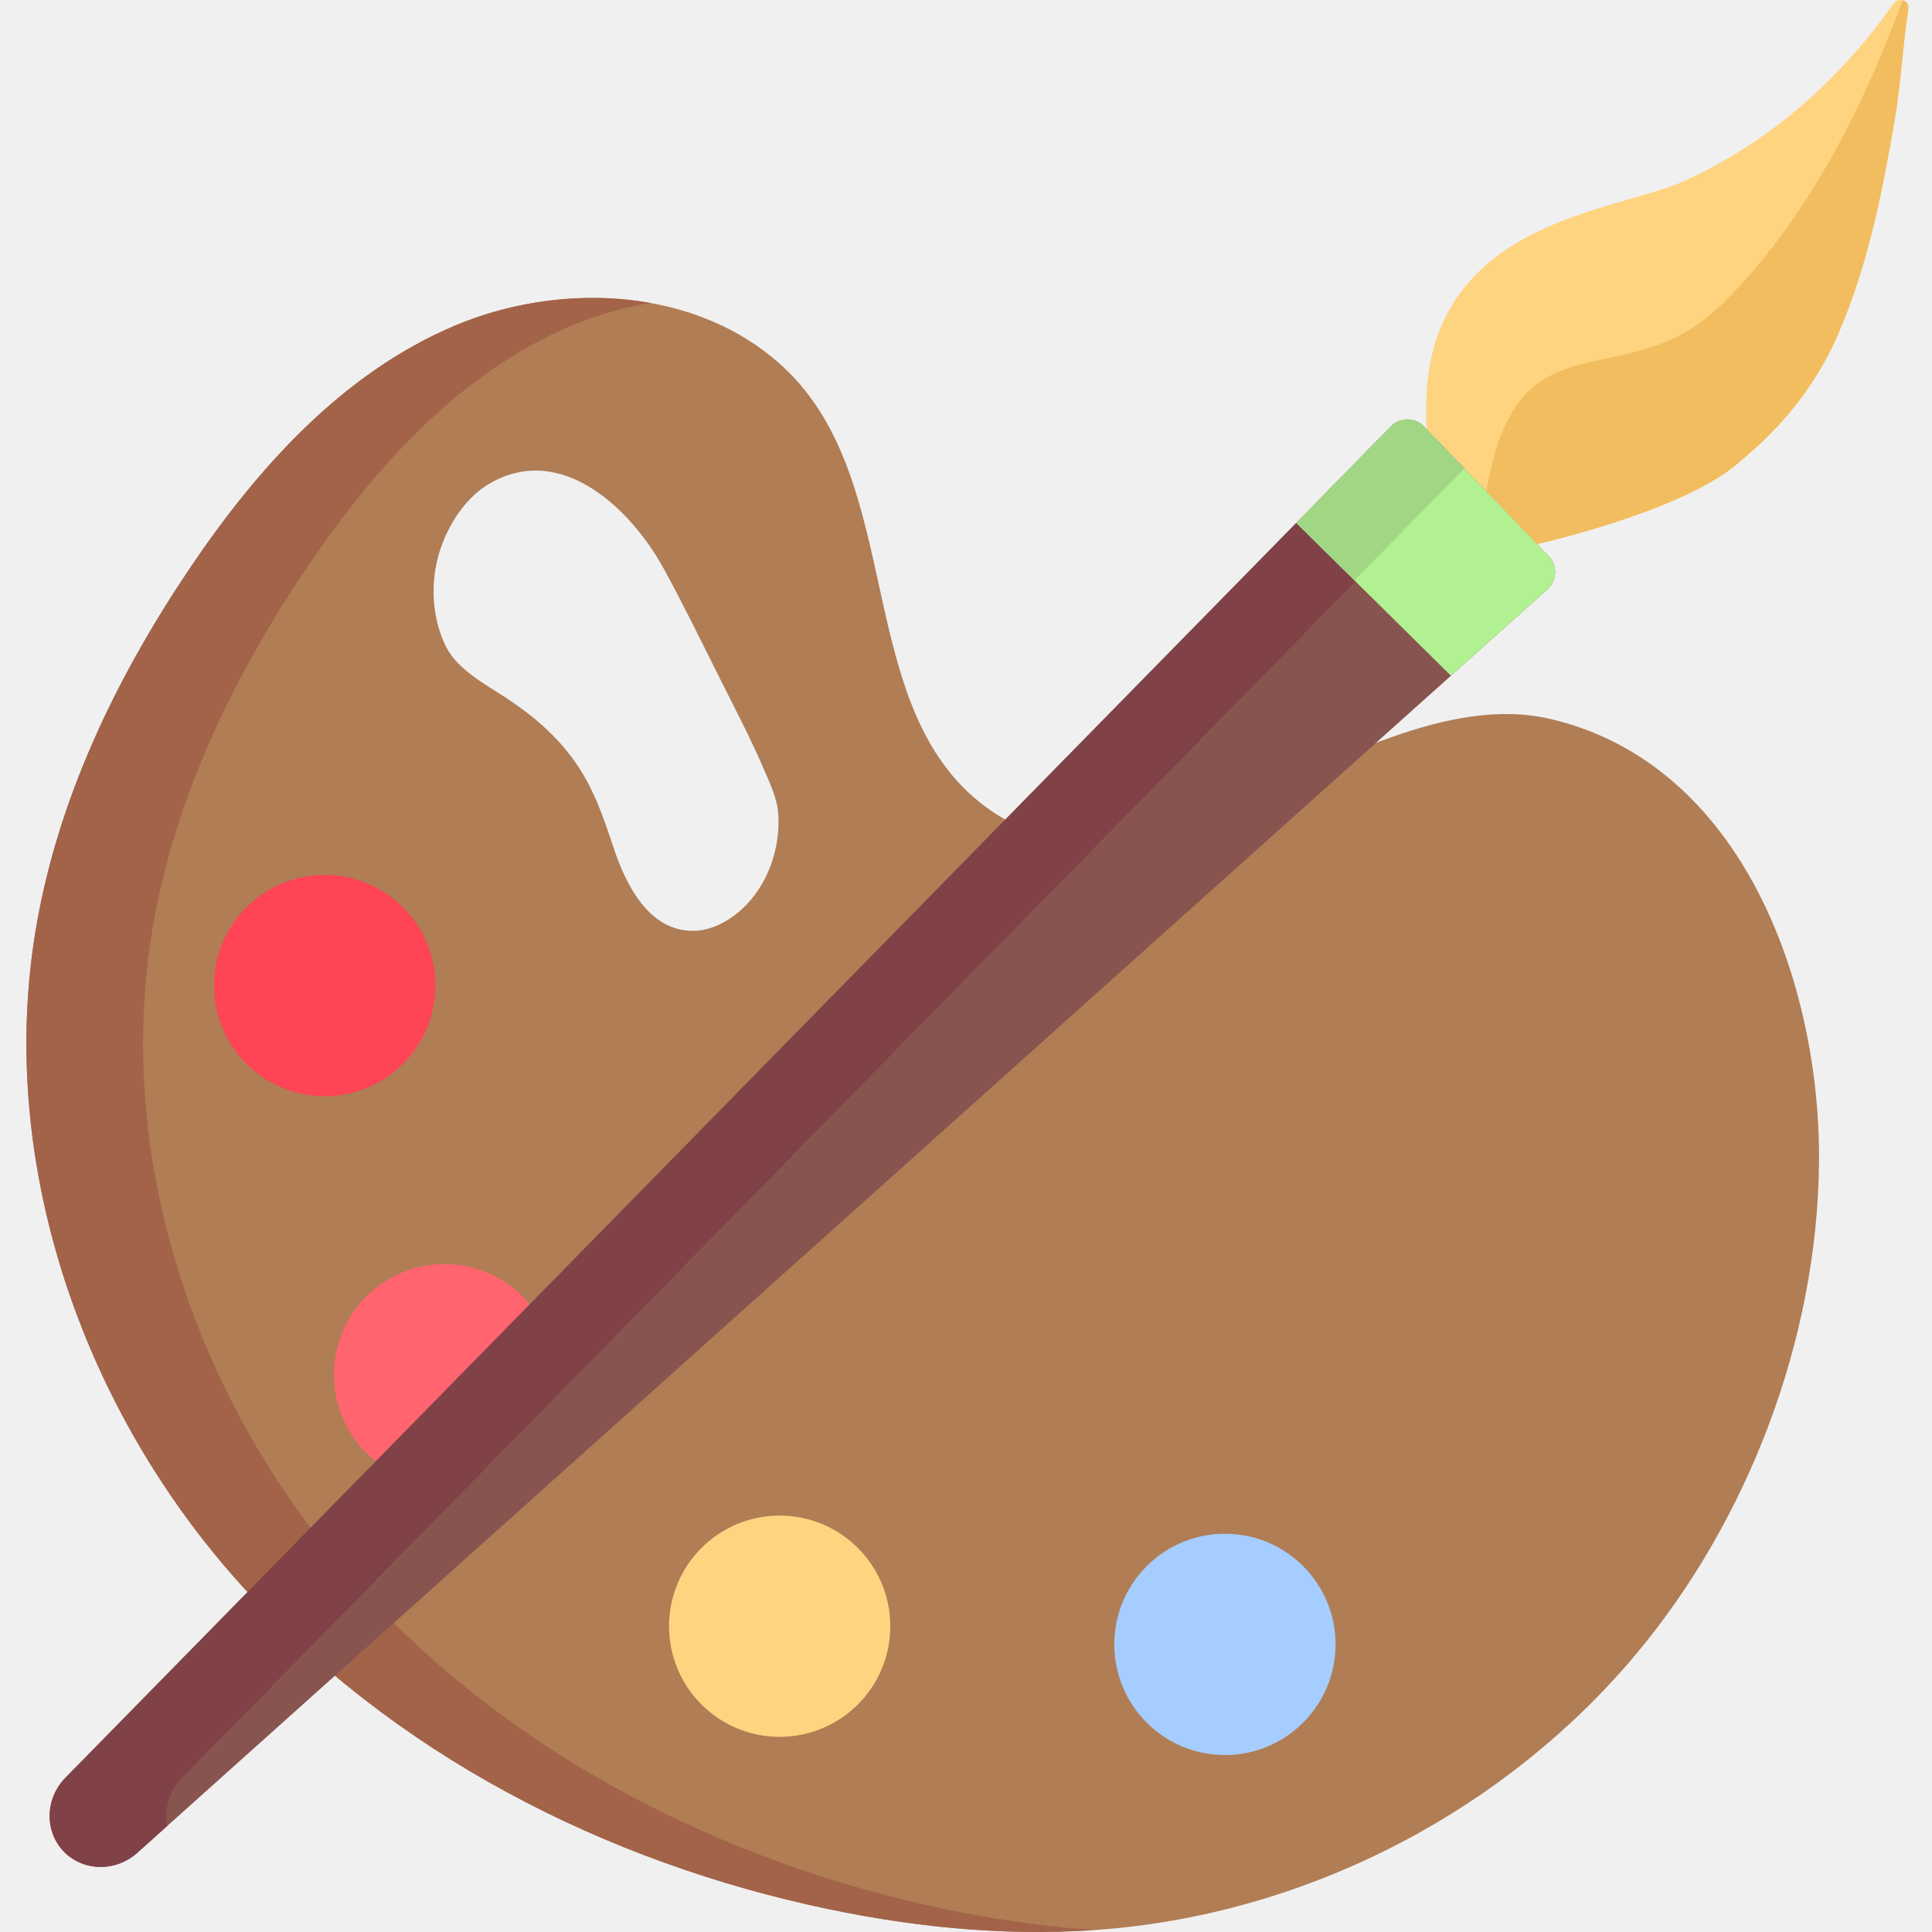
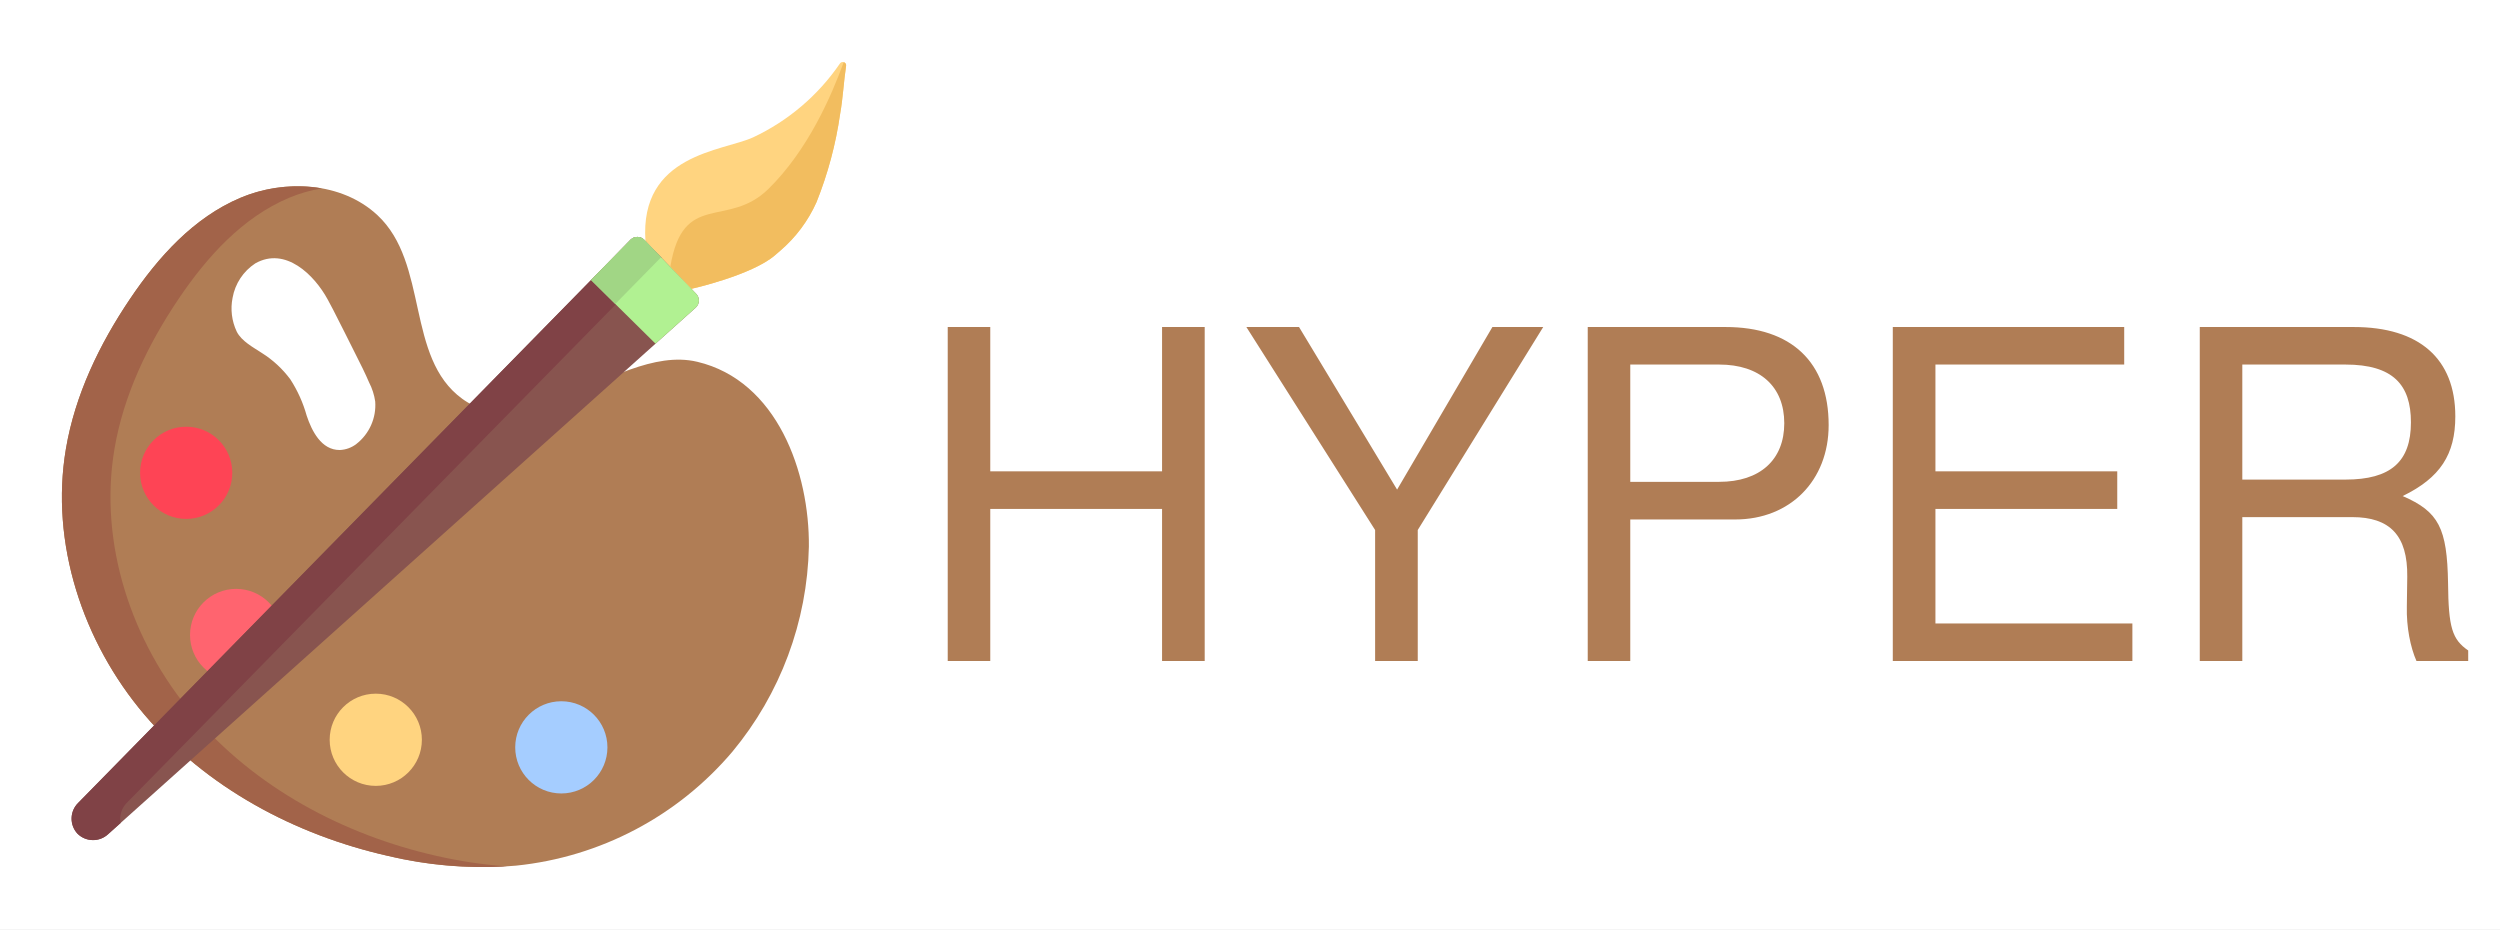
- <svg xmlns="http://www.w3.org/2000/svg" height="512pt" viewBox="-7 0 512 512.001" width="512pt">
-   <path d="m404.086 190.582c-27.316-6.496-57.711 11.824-86.75 23.375-22.391 8.902-43.98 13.785-62.734.16-36.102-26.219-21.035-86.176-53.965-116.805-22.965-21.359-59.227-22.762-87.062-11.027-29.699 12.52-52.293 37.637-70.301 64.363-19.441 28.855-34.898 60.949-40.719 95.254-10.152 59.828 10.664 122.852 49.938 169.113 39.277 46.262 95.578 76.375 154.766 89.766 26.719 6.047 54.332 8.875 81.598 6.219 52.898-5.152 103.395-31.75 137.566-72.461 29.715-35.41 48.195-83.449 48.637-130.387.441-47.137-20.09-105.473-70.973-117.57zm-216.848 52.285c-3.055 2.203-6.676 3.773-10.441 3.816-11.855.137-17.949-12.285-21.125-21.832-2.719-8.172-5.344-16.02-10.387-23.113-4.82-6.781-11.145-12.184-18.062-16.73-5.492-3.613-12.953-7.516-16.004-13.582-3.266-6.492-4.043-14.484-2.656-21.562 1.641-8.359 6.836-17.578 14.449-21.875 19.16-10.824 37.512 7.324 45.988 22.895 1.203 2.203 2.379 4.426 3.547 6.656 4.969 9.527 9.66 19.254 14.523 28.812 2.906 5.711 5.77 11.453 8.297 17.344 1.613 3.758 3.652 7.984 3.898 12.141.609 10.273-3.684 21.008-12.027 27.031zm0 0" fill="#b07d55" />
-   <path d="m238.156 504.781c-59.188-13.391-115.488-43.504-154.762-89.766-39.277-46.258-60.09-109.285-49.938-169.113 5.82-34.305 21.277-66.398 40.715-95.254 18.012-26.727 40.605-51.844 70.301-64.363 6.559-2.766 13.59-4.789 20.797-6.008-17.293-3.086-35.859-.668-51.695 6.008-29.699 12.52-52.293 37.637-70.301 64.363-19.441 28.855-34.898 60.949-40.719 95.254-10.152 59.828 10.66 122.852 49.938 169.113 39.273 46.262 95.574 76.375 154.762 89.766 24.852 5.625 50.473 8.457 75.867 6.691-15.121-.992-30.18-3.344-44.965-6.691zm0 0" fill="#a26349" />
-   <path d="m108.367 261.188c0 16.195-13.129 29.32-29.32 29.32-16.195 0-29.32-13.125-29.32-29.32s13.125-29.32 29.32-29.32c16.191 0 29.32 13.125 29.32 29.32zm0 0" fill="#fe4455" />
-   <path d="m140.133 364.312c0 16.191-13.125 29.32-29.32 29.32s-29.32-13.129-29.32-29.32c0-16.195 13.125-29.32 29.32-29.32s29.32 13.125 29.32 29.32zm0 0" fill="#ff646f" />
-   <path d="m228.938 430.965c0 16.195-13.125 29.32-29.32 29.32-16.191 0-29.32-13.125-29.32-29.32 0-16.191 13.129-29.32 29.32-29.32 16.195 0 29.32 13.129 29.32 29.32zm0 0" fill="#ffd480" />
-   <path d="m346.938 435.781c0 16.195-13.129 29.324-29.32 29.324-16.195 0-29.32-13.129-29.32-29.324 0-16.191 13.125-29.32 29.32-29.32 16.191 0 29.32 13.129 29.32 29.32zm0 0" fill="#a5cdff" />
-   <path d="m400.34 144.184c.16-.008 38.426-8.645 53.16-21.355l3.238-2.793c9.887-8.531 17.922-19.059 23.176-31.012 8.539-19.414 12.211-40.301 15.012-56.094 1.805-10.164 2.27-20.418 3.793-30.582.355-2.344-2.645-3.25-4.062-1.234-14.195 20.152-32.582 36.414-55.098 46.762-19.176 8.812-72.262 10.473-68.438 65.945l-.836 32.27zm0 0" fill="#ffd480" />
-   <path d="m370.363 113.035 33.059 34.355c2.391 2.484 2.246 6.453-.32 8.754l-373.68 334.832c-5.762 5.207-14.43 4.992-19.535-.32-5.105-5.309-4.98-13.977.449-19.531l351.297-358.133c2.402-2.449 6.355-2.43 8.73.043zm0 0" fill="#88544f" />
-   <path d="m41.238 471.125 340.086-346.703-10.961-11.391c-2.379-2.469-6.328-2.488-8.73-.039l-351.297 358.133c-5.43 5.555-5.555 14.219-.449 19.531s13.773 5.527 19.535.32l7.898-7.078c-.844-4.402.449-9.223 3.918-12.773zm0 0" fill="#804246" />
-   <path d="m498.719 2.352c-1.523 10.168-1.984 20.414-3.789 30.578-2.801 15.789-6.477 36.68-15.016 56.094-5.254 11.957-13.285 22.484-23.176 31.012l-3.234 2.789c-14.734 12.723-53 21.352-53.164 21.363l-13.422-13.945c8.055-48.82 36.402-24.102 62.387-49.582 25.223-24.742 40.094-59.246 47.902-80.605.957.227 1.699 1.063 1.512 2.297zm0 0" fill="#f2bd5f" />
-   <path d="m403.098 156.145-25.582 22.926-40.992-40.484 25.109-25.594c2.402-2.449 6.355-2.43 8.734.043l.754.781v.008l15.797 16.418 13.422 13.945 3.078 3.199c2.395 2.484 2.246 6.457-.32 8.758zm0 0" fill="#b1f192" />
-   <path d="m381.047 124.141-9.926-10.316v-.012l-.754-.781c-2.379-2.469-6.328-2.488-8.734-.039l-25.109 25.59 15.414 15.227zm0 0" fill="#a1d685" />
+ <svg xmlns="http://www.w3.org/2000/svg" width="382" height="142" viewBox="0 0 382 142">
+   <defs>
+     <clipPath id="b">
+       <rect width="382" height="142" />
+     </clipPath>
+   </defs>
+   <g id="a" clip-path="url(#b)">
+     <rect width="382" height="142" fill="#fff" />
+     <g transform="translate(9.457 9.491)">
+       <path d="M97.09,105.768c-6.563-1.561-13.866,2.841-20.843,5.616-5.38,2.139-10.567,3.312-15.073.038-8.674-6.3-5.054-20.705-12.966-28.065-5.518-5.132-14.23-5.469-20.918-2.65C20.153,83.717,14.724,89.752,10.4,96.173,5.726,103.106,2.013,110.817.614,119.06c-2.439,14.375,2.562,29.517,12,40.633S35.577,178.043,49.8,181.26A61.9,61.9,0,0,0,69.4,182.755a49.988,49.988,0,0,0,33.053-17.41,50.724,50.724,0,0,0,11.686-31.328C114.248,122.691,109.315,108.675,97.09,105.768Zm-52.1,12.563a4.457,4.457,0,0,1-2.509.917c-2.849.033-4.313-2.952-5.076-5.246a20.189,20.189,0,0,0-2.5-5.553,15.979,15.979,0,0,0-4.34-4.02c-1.32-.868-3.112-1.806-3.845-3.263a8.273,8.273,0,0,1-.638-5.181,7.947,7.947,0,0,1,3.472-5.256c4.6-2.6,9.013,1.76,11.05,5.5.289.529.572,1.063.852,1.6,1.194,2.289,2.321,4.626,3.49,6.923.7,1.372,1.386,2.752,1.993,4.167a9.211,9.211,0,0,1,.937,2.917A7.522,7.522,0,0,1,44.988,118.331Zm0,0" transform="translate(0 -59.977)" fill="#b07d55" />
+       <path d="M57.222,181.265C43,178.047,29.473,170.812,20.037,159.7s-14.438-26.258-12-40.633c1.4-8.242,5.112-15.953,9.783-22.887,4.328-6.422,9.756-12.456,16.891-15.465a22.6,22.6,0,0,1,5-1.443,22.434,22.434,0,0,0-12.421,1.443C20.153,83.721,14.724,89.756,10.4,96.178c-4.671,6.933-8.385,14.644-9.783,22.887-2.439,14.375,2.561,29.517,12,40.633S35.576,178.047,49.8,181.265a63.032,63.032,0,0,0,18.229,1.608A69.672,69.672,0,0,1,57.222,181.265Zm0,0" transform="translate(0 -59.982)" fill="#a26349" />
+       <path d="M63.816,238.912a7.045,7.045,0,1,1-7.045-7.045A7.045,7.045,0,0,1,63.816,238.912Zm0,0" transform="translate(-37.779 -176.157)" fill="#fe4455" />
+       <path d="M95.582,342.037a7.045,7.045,0,1,1-7.045-7.045A7.045,7.045,0,0,1,95.582,342.037Zm0,0" transform="translate(-61.912 -254.504)" fill="#ff646f" />
+       <path d="M184.386,408.689a7.045,7.045,0,1,1-7.045-7.045A7.044,7.044,0,0,1,184.386,408.689Zm0,0" transform="translate(-129.38 -305.142)" fill="#ffd480" />
+       <path d="M302.386,413.506a7.045,7.045,0,1,1-7.045-7.045A7.045,7.045,0,0,1,302.386,413.506Zm0,0" transform="translate(-219.028 -308.801)" fill="#a5cdff" />
+       <path d="M377.506,34.643c.038,0,9.232-2.077,12.773-5.131l.778-.671a21.1,21.1,0,0,0,5.568-7.451,58.584,58.584,0,0,0,3.607-13.478c.434-2.442.545-4.906.911-7.348a.519.519,0,0,0-.976-.3A33.1,33.1,0,0,1,386.929,11.5c-4.607,2.117-17.362,2.516-16.443,15.845l-.2,7.753Zm0,0" transform="translate(-281.317 0)" fill="#ffd480" />
+       <path d="M93.665,111.617l7.943,8.255a1.462,1.462,0,0,1-.077,2.1l-89.784,80.45a3.377,3.377,0,0,1-4.694-.077,3.377,3.377,0,0,1,.108-4.693l84.406-86.048A1.462,1.462,0,0,1,93.665,111.617Zm0,0" transform="translate(-4.678 -84.458)" fill="#88544f" />
+       <path d="M14.586,197.654l81.712-83.3-2.634-2.737a1.463,1.463,0,0,0-2.1-.009L7.162,197.654a3.377,3.377,0,0,0-.108,4.693,3.377,3.377,0,0,0,4.694.077l1.9-1.7A3.465,3.465,0,0,1,14.586,197.654Zm0,0" transform="translate(-4.678 -84.458)" fill="#804246" />
+       <path d="M413.78.607c-.366,2.443-.477,4.9-.91,7.347a58.6,58.6,0,0,1-3.608,13.478,21.075,21.075,0,0,1-5.568,7.451l-.777.67c-3.54,3.057-12.734,5.13-12.774,5.133l-3.225-3.351c1.935-11.73,8.746-5.791,14.99-11.913,6.06-5.945,9.633-14.235,11.509-19.367A.468.468,0,0,1,413.78.607Zm0,0" transform="translate(-293.953 -0.042)" fill="#f2bd5f" />
+       <path d="M352.519,121.974l-6.147,5.508-9.849-9.727,6.033-6.149a1.463,1.463,0,0,1,2.1.01l.181.188v0l3.8,3.945,3.225,3.351.74.769A1.463,1.463,0,0,1,352.519,121.974Zm0,0" transform="translate(-255.667 -84.458)" fill="#b1f192" />
+       <path d="M347.221,114.284l-2.385-2.479v0l-.181-.188a1.464,1.464,0,0,0-2.1-.009l-6.033,6.148,3.7,3.658Zm0,0" transform="translate(-255.667 -84.458)" fill="#a1d685" />
+     </g>
+     <text transform="translate(139 101)" fill="#b07d55" font-size="70" font-family="HelveticaNeue, Helvetica Neue">
+       <tspan x="0" y="0">HYPER</tspan>
+     </text>
+   </g>
</svg>
